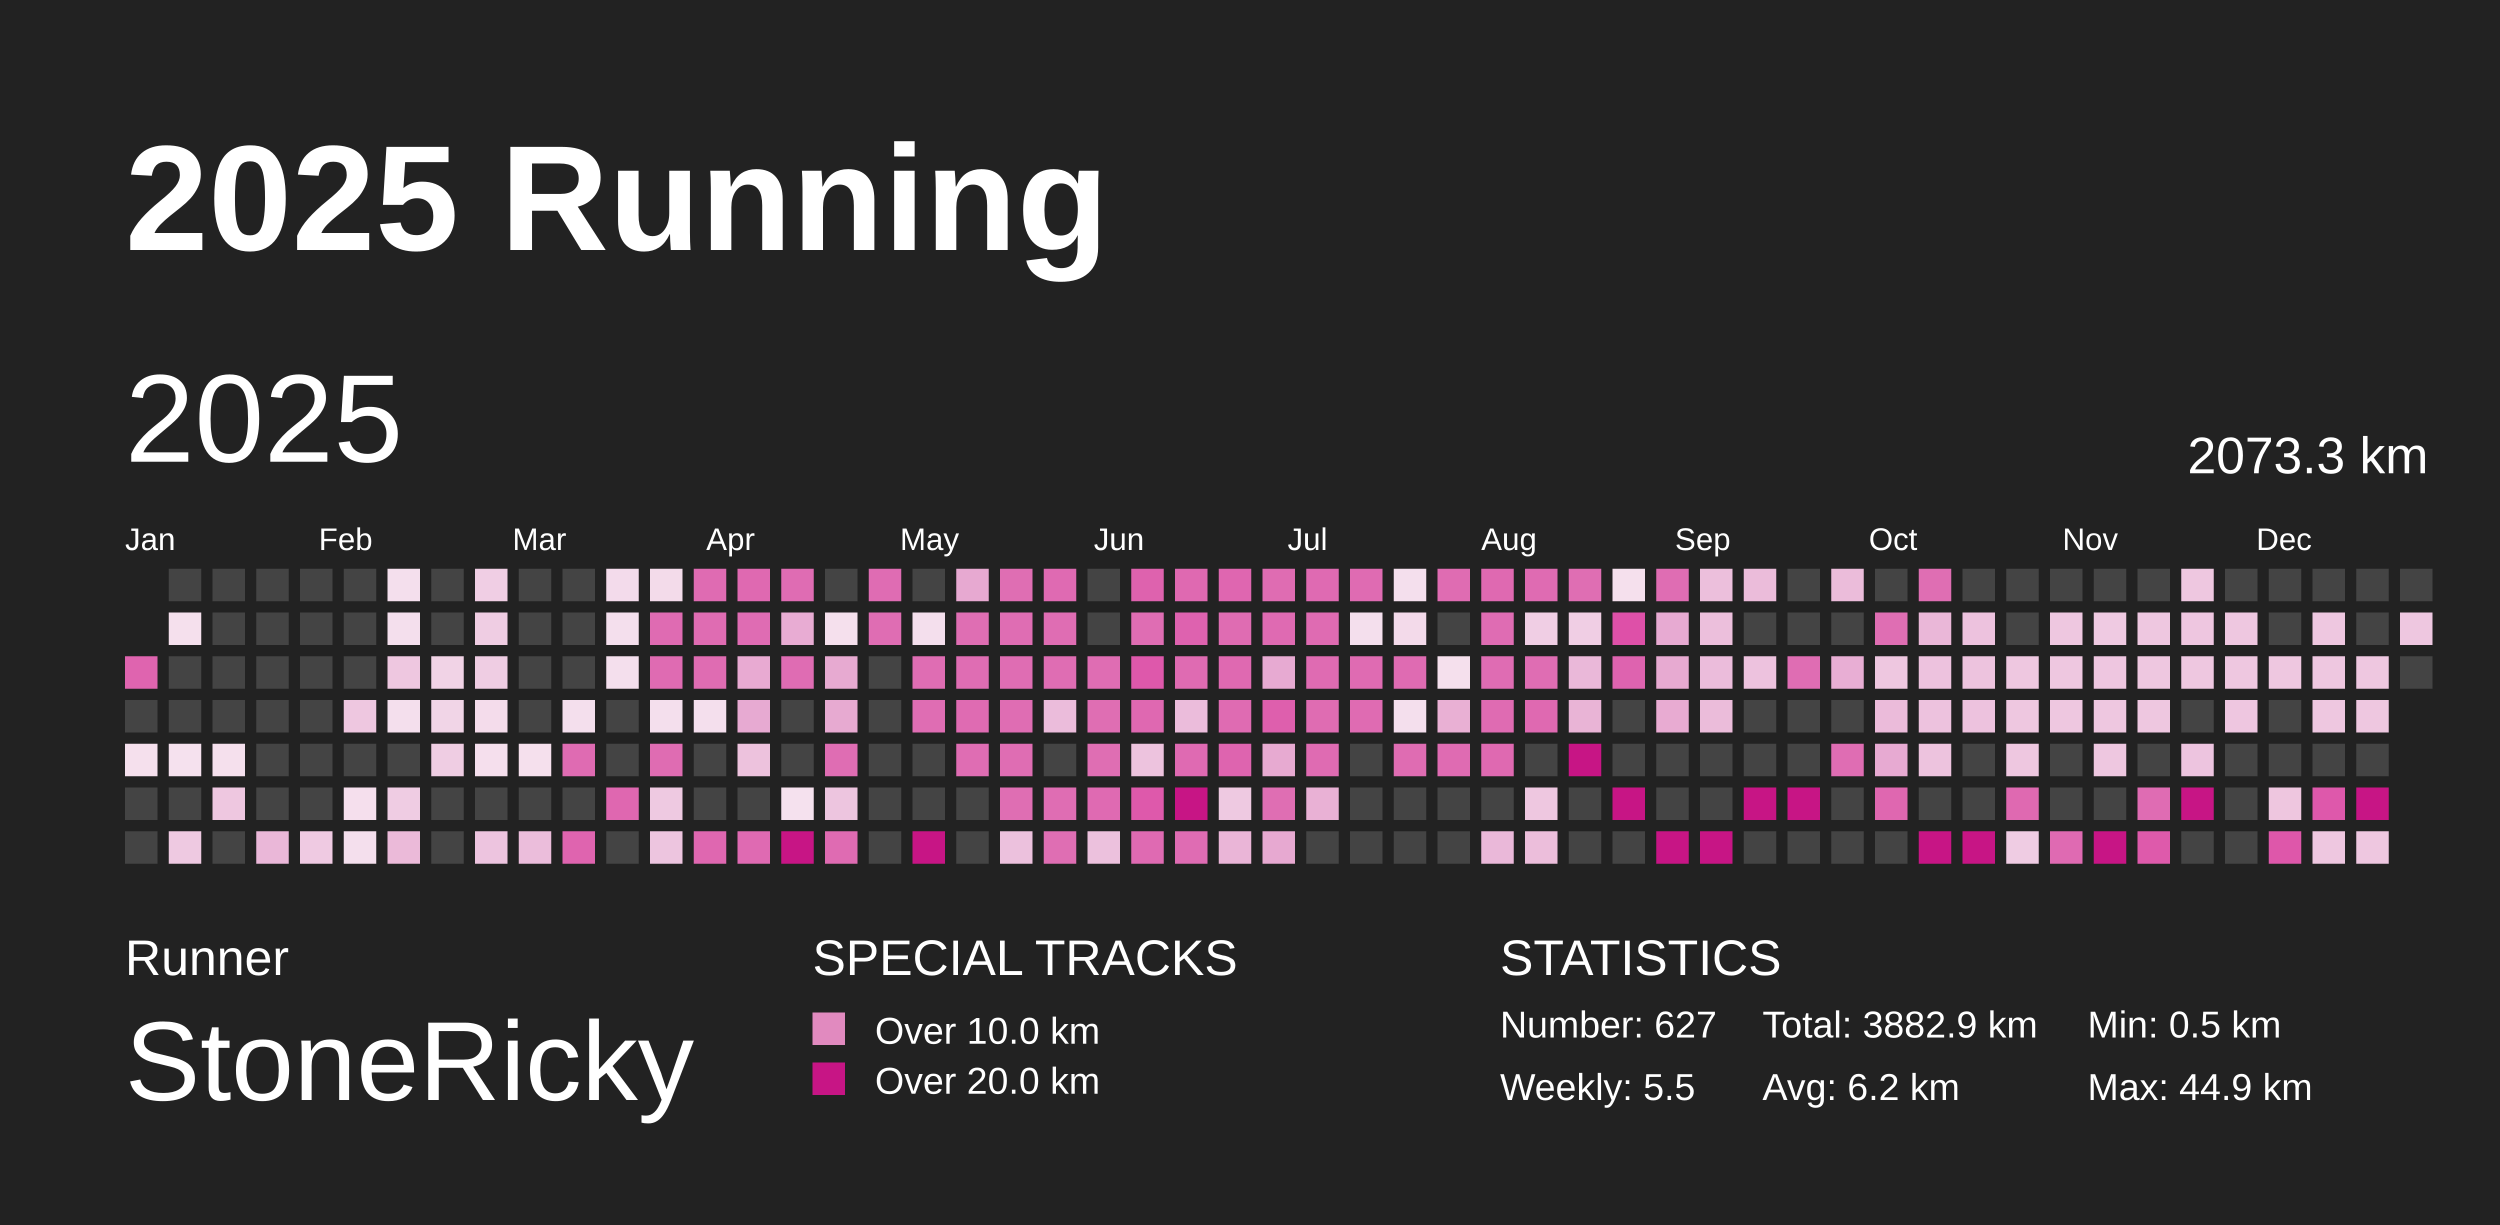
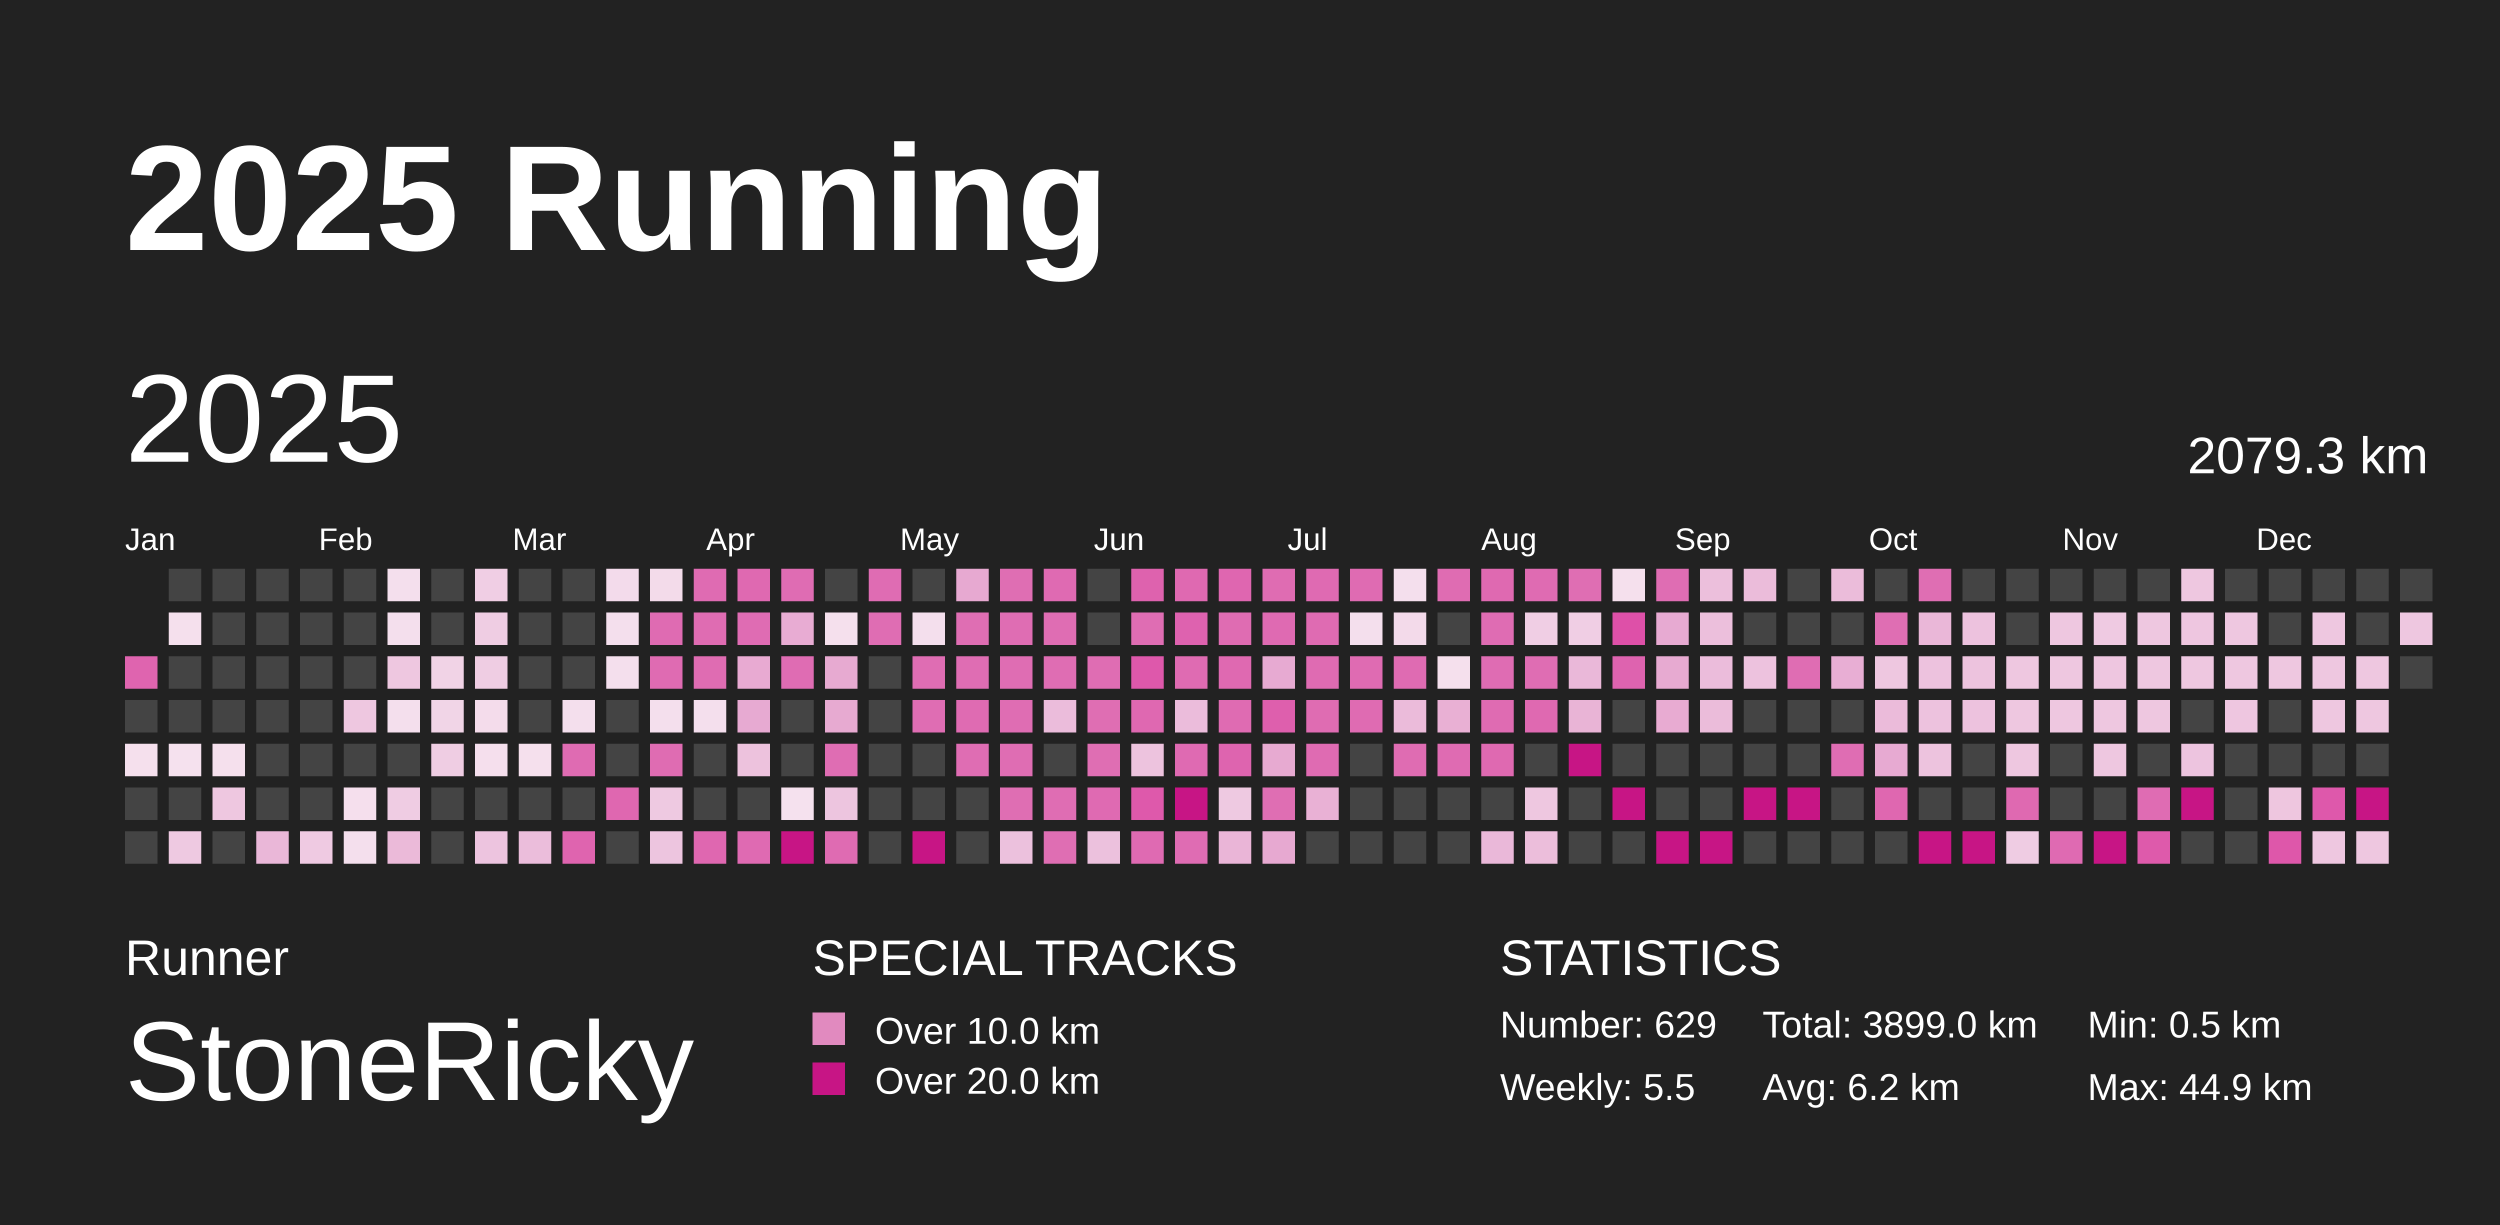
<svg xmlns="http://www.w3.org/2000/svg" baseProfile="full" height="98mm" version="1.1" viewBox="0,0,200,98" width="200mm">
  <defs>
    <pattern height="2" id="indoor-stripe" patternUnits="userSpaceOnUse" width="2">
      <line stroke="white" stroke-opacity="0.45" stroke-width="0.5" x1="0" x2="2" y1="2" y2="0" />
    </pattern>
  </defs>
  <rect fill="#222222" height="98" width="200" x="0" y="0" />
  <text fill="#FFFFFF" style="font-size:12px; font-family:Arial; font-weight:bold;" x="10" y="20">2025 Running</text>
  <text fill="#FFFFFF" style="font-size:4px; font-family:Arial" x="10" y="78">Runner</text>
  <text fill="#FFFFFF" style="font-size:9px; font-family:Arial" x="10" y="88">StoneRicky</text>
  <text fill="#FFFFFF" style="font-size:4px; font-family:Arial" x="65" y="78">SPECIAL TRACKS</text>
  <rect fill="#E18ABF" height="2.6" width="2.6" x="65" y="81" />
  <text fill="#FFFFFF" style="font-size:3px; font-family:Arial" x="70" y="83.5">Over 10.0 km</text>
  <rect fill="#C71585" height="2.6" width="2.6" x="65" y="85" />
  <text fill="#FFFFFF" style="font-size:3px; font-family:Arial" x="70" y="87.5">Over 20.0 km</text>
  <text fill="#FFFFFF" style="font-size:4px; font-family:Arial" x="120" y="78">STATISTICS</text>
-   <text fill="#FFFFFF" style="font-size:3px; font-family:Arial" x="120" y="83">Number: 627</text>
+   <text fill="#FFFFFF" style="font-size:3px; font-family:Arial" x="120" y="83">Number: 629</text>
  <text fill="#FFFFFF" style="font-size:3px; font-family:Arial" x="120" y="88">Weekly: 5.5</text>
-   <text fill="#FFFFFF" style="font-size:3px; font-family:Arial" x="141" y="83">Total: 3882.9 km</text>
+   <text fill="#FFFFFF" style="font-size:3px; font-family:Arial" x="141" y="83">Total: 3899.0 km</text>
  <text fill="#FFFFFF" style="font-size:3px; font-family:Arial" x="141" y="88">Avg: 6.2 km</text>
  <text fill="#FFFFFF" style="font-size:3px; font-family:Arial" x="167" y="83">Min: 0.5 km</text>
  <text fill="#FFFFFF" style="font-size:3px; font-family:Arial" x="167" y="88">Max: 44.9 km</text>
  <text dominant-baseline="hanging" fill="#FFFFFF" style="font-size:10.0px; font-family:Arial;" x="10" y="30">2025</text>
-   <text dominant-baseline="hanging" fill="#FFFFFF" style="font-size:4.125px; font-family:Arial;" x="175" y="35">2073.3 km</text>
+   <text dominant-baseline="hanging" fill="#FFFFFF" style="font-size:4.125px; font-family:Arial;" x="175" y="35">2079.3 km</text>
  <text fill="#FFFFFF" style="font-size:2.5px; font-family:Arial" x="10.0" y="44">Jan</text>
  <text fill="#FFFFFF" style="font-size:2.5px; font-family:Arial" x="25.5" y="44">Feb</text>
  <text fill="#FFFFFF" style="font-size:2.5px; font-family:Arial" x="41.0" y="44">Mar</text>
  <text fill="#FFFFFF" style="font-size:2.5px; font-family:Arial" x="56.5" y="44">Apr</text>
  <text fill="#FFFFFF" style="font-size:2.5px; font-family:Arial" x="72.0" y="44">May</text>
  <text fill="#FFFFFF" style="font-size:2.5px; font-family:Arial" x="87.5" y="44">Jun</text>
  <text fill="#FFFFFF" style="font-size:2.5px; font-family:Arial" x="103.0" y="44">Jul</text>
  <text fill="#FFFFFF" style="font-size:2.5px; font-family:Arial" x="118.5" y="44">Aug</text>
  <text fill="#FFFFFF" style="font-size:2.5px; font-family:Arial" x="134.0" y="44">Sep</text>
  <text fill="#FFFFFF" style="font-size:2.5px; font-family:Arial" x="149.5" y="44">Oct</text>
  <text fill="#FFFFFF" style="font-size:2.5px; font-family:Arial" x="165.0" y="44">Nov</text>
  <text fill="#FFFFFF" style="font-size:2.5px; font-family:Arial" x="180.5" y="44">Dec</text>
  <rect fill="#df64af" height="2.6" width="2.6" x="10.0" y="52.5" />
  <rect fill="#444444" height="2.6" width="2.6" x="10.0" y="56.0" />
  <rect fill="#f5e0ed" height="2.6" width="2.6" x="10.0" y="59.5" />
  <rect fill="#444444" height="2.6" width="2.6" x="10.0" y="63.0" />
  <rect fill="#444444" height="2.6" width="2.6" x="10.0" y="66.5" />
  <rect fill="#444444" height="2.6" width="2.6" x="13.5" y="45.5" />
  <rect fill="#f5e0ed" height="2.6" width="2.6" x="13.5" y="49.0" />
  <rect fill="#444444" height="2.6" width="2.6" x="13.5" y="52.5" />
  <rect fill="#444444" height="2.6" width="2.6" x="13.5" y="56.0" />
  <rect fill="#f5e1ee" height="2.6" width="2.6" x="13.5" y="59.5" />
  <rect fill="#444444" height="2.6" width="2.6" x="13.5" y="63.0" />
  <rect fill="#eec9e1" height="2.6" width="2.6" x="13.5" y="66.5" />
  <rect fill="#444444" height="2.6" width="2.6" x="17.0" y="45.5" />
  <rect fill="#444444" height="2.6" width="2.6" x="17.0" y="49.0" />
  <rect fill="#444444" height="2.6" width="2.6" x="17.0" y="52.5" />
  <rect fill="#444444" height="2.6" width="2.6" x="17.0" y="56.0" />
  <rect fill="#f5e0ed" height="2.6" width="2.6" x="17.0" y="59.5" />
  <rect fill="#eec7e0" height="2.6" width="2.6" x="17.0" y="63.0" />
  <rect fill="#444444" height="2.6" width="2.6" x="17.0" y="66.5" />
  <rect fill="#444444" height="2.6" width="2.6" x="20.5" y="45.5" />
  <rect fill="#444444" height="2.6" width="2.6" x="20.5" y="49.0" />
  <rect fill="#444444" height="2.6" width="2.6" x="20.5" y="52.5" />
  <rect fill="#444444" height="2.6" width="2.6" x="20.5" y="56.0" />
  <rect fill="#444444" height="2.6" width="2.6" x="20.5" y="59.5" />
  <rect fill="#444444" height="2.6" width="2.6" x="20.5" y="63.0" />
  <rect fill="#eab7d8" height="2.6" width="2.6" x="20.5" y="66.5" />
  <rect fill="#444444" height="2.6" width="2.6" x="24.0" y="45.5" />
  <rect fill="#444444" height="2.6" width="2.6" x="24.0" y="49.0" />
  <rect fill="#444444" height="2.6" width="2.6" x="24.0" y="52.5" />
  <rect fill="#444444" height="2.6" width="2.6" x="24.0" y="56.0" />
  <rect fill="#444444" height="2.6" width="2.6" x="24.0" y="59.5" />
  <rect fill="#444444" height="2.6" width="2.6" x="24.0" y="63.0" />
  <rect fill="#efcae2" height="2.6" width="2.6" x="24.0" y="66.5" />
  <rect fill="#444444" height="2.6" width="2.6" x="27.5" y="45.5" />
  <rect fill="#444444" height="2.6" width="2.6" x="27.5" y="49.0" />
  <rect fill="#444444" height="2.6" width="2.6" x="27.5" y="52.5" />
  <rect fill="#eec7e0" height="2.6" width="2.6" x="27.5" y="56.0" />
  <rect fill="#444444" height="2.6" width="2.6" x="27.5" y="59.5" />
  <rect fill="#f5dfed" height="2.6" width="2.6" x="27.5" y="63.0" />
  <rect fill="#f4dfed" height="2.6" width="2.6" x="27.5" y="66.5" />
  <rect fill="#f4dfed" height="2.6" width="2.6" x="31.0" y="45.5" />
  <rect fill="#f4dfed" height="2.6" width="2.6" x="31.0" y="49.0" />
  <rect fill="#eec7e0" height="2.6" width="2.6" x="31.0" y="52.5" />
  <rect fill="#f4dfed" height="2.6" width="2.6" x="31.0" y="56.0" />
  <rect fill="#444444" height="2.6" width="2.6" x="31.0" y="59.5" />
  <rect fill="#efcce3" height="2.6" width="2.6" x="31.0" y="63.0" />
  <rect fill="#ebbad9" height="2.6" width="2.6" x="31.0" y="66.5" />
  <rect fill="#444444" height="2.6" width="2.6" x="34.5" y="45.5" />
  <rect fill="#444444" height="2.6" width="2.6" x="34.5" y="49.0" />
  <rect fill="#f1d3e6" height="2.6" width="2.6" x="34.5" y="52.5" />
  <rect fill="#f1d5e7" height="2.6" width="2.6" x="34.5" y="56.0" />
  <rect fill="#efcde3" height="2.6" width="2.6" x="34.5" y="59.5" />
  <rect fill="#444444" height="2.6" width="2.6" x="34.5" y="63.0" />
  <rect fill="#444444" height="2.6" width="2.6" x="34.5" y="66.5" />
  <rect fill="#f0cee4" height="2.6" width="2.6" x="38.0" y="45.5" />
  <rect fill="#efcde3" height="2.6" width="2.6" x="38.0" y="49.0" />
  <rect fill="#efcde3" height="2.6" width="2.6" x="38.0" y="52.5" />
  <rect fill="#f4dceb" height="2.6" width="2.6" x="38.0" y="56.0" />
  <rect fill="#f5dfed" height="2.6" width="2.6" x="38.0" y="59.5" />
  <rect fill="#444444" height="2.6" width="2.6" x="38.0" y="63.0" />
  <rect fill="#edc4df" height="2.6" width="2.6" x="38.0" y="66.5" />
  <rect fill="#444444" height="2.6" width="2.6" x="41.5" y="45.5" />
  <rect fill="#444444" height="2.6" width="2.6" x="41.5" y="49.0" />
  <rect fill="#444444" height="2.6" width="2.6" x="41.5" y="52.5" />
  <rect fill="#444444" height="2.6" width="2.6" x="41.5" y="56.0" />
  <rect fill="#f5e0ed" height="2.6" width="2.6" x="41.5" y="59.5" />
  <rect fill="#444444" height="2.6" width="2.6" x="41.5" y="63.0" />
  <rect fill="#ebbddb" height="2.6" width="2.6" x="41.5" y="66.5" />
  <rect fill="#444444" height="2.6" width="2.6" x="45.0" y="45.5" />
  <rect fill="#444444" height="2.6" width="2.6" x="45.0" y="49.0" />
  <rect fill="#444444" height="2.6" width="2.6" x="45.0" y="52.5" />
  <rect fill="#f4dfed" height="2.6" width="2.6" x="45.0" y="56.0" />
  <rect fill="#df6bb2" height="2.6" width="2.6" x="45.0" y="59.5" />
  <rect fill="#444444" height="2.6" width="2.6" x="45.0" y="63.0" />
  <rect fill="#df64af" height="2.6" width="2.6" x="45.0" y="66.5" />
  <rect fill="#f3dbeb" height="2.6" width="2.6" x="48.5" y="45.5" />
  <rect fill="#f4dfed" height="2.6" width="2.6" x="48.5" y="49.0" />
  <rect fill="#f4dfed" height="2.6" width="2.6" x="48.5" y="52.5" />
  <rect fill="#444444" height="2.6" width="2.6" x="48.5" y="56.0" />
  <rect fill="#444444" height="2.6" width="2.6" x="48.5" y="59.5" />
  <rect fill="#df67b0" height="2.6" width="2.6" x="48.5" y="63.0" />
  <rect fill="#444444" height="2.6" width="2.6" x="48.5" y="66.5" />
  <rect fill="#f3dbea" height="2.6" width="2.6" x="52.0" y="45.5" />
  <rect fill="#df6bb2" height="2.6" width="2.6" x="52.0" y="49.0" />
  <rect fill="#df6bb2" height="2.6" width="2.6" x="52.0" y="52.5" />
  <rect fill="#f4dfed" height="2.6" width="2.6" x="52.0" y="56.0" />
  <rect fill="#df6cb2" height="2.6" width="2.6" x="52.0" y="59.5" />
  <rect fill="#eec9e1" height="2.6" width="2.6" x="52.0" y="63.0" />
  <rect fill="#edc5df" height="2.6" width="2.6" x="52.0" y="66.5" />
  <rect fill="#df6bb2" height="2.6" width="2.6" x="55.5" y="45.5" />
  <rect fill="#df6cb2" height="2.6" width="2.6" x="55.5" y="49.0" />
  <rect fill="#df6cb2" height="2.6" width="2.6" x="55.5" y="52.5" />
  <rect fill="#f4dfed" height="2.6" width="2.6" x="55.5" y="56.0" />
  <rect fill="#444444" height="2.6" width="2.6" x="55.5" y="59.5" />
  <rect fill="#444444" height="2.6" width="2.6" x="55.5" y="63.0" />
  <rect fill="#df67b0" height="2.6" width="2.6" x="55.5" y="66.5" />
  <rect fill="#df69b1" height="2.6" width="2.6" x="59.0" y="45.5" />
  <rect fill="#df6cb3" height="2.6" width="2.6" x="59.0" y="49.0" />
  <rect fill="#e8aad2" height="2.6" width="2.6" x="59.0" y="52.5" />
  <rect fill="#e7aad2" height="2.6" width="2.6" x="59.0" y="56.0" />
  <rect fill="#edc2dd" height="2.6" width="2.6" x="59.0" y="59.5" />
  <rect fill="#444444" height="2.6" width="2.6" x="59.0" y="63.0" />
  <rect fill="#df6ab2" height="2.6" width="2.6" x="59.0" y="66.5" />
  <rect fill="#df6cb3" height="2.6" width="2.6" x="62.5" y="45.5" />
  <rect fill="#e8acd3" height="2.6" width="2.6" x="62.5" y="49.0" />
  <rect fill="#df6cb3" height="2.6" width="2.6" x="62.5" y="52.5" />
  <rect fill="#444444" height="2.6" width="2.6" x="62.5" y="56.0" />
  <rect fill="#444444" height="2.6" width="2.6" x="62.5" y="59.5" />
  <rect fill="#f5e1ee" height="2.6" width="2.6" x="62.5" y="63.0" />
  <rect fill="#C71585" height="2.6" width="2.6" x="62.5" y="66.5" />
  <rect fill="#444444" height="2.6" width="2.6" x="66.0" y="45.5" />
  <rect fill="#f5e0ed" height="2.6" width="2.6" x="66.0" y="49.0" />
  <rect fill="#e7aad1" height="2.6" width="2.6" x="66.0" y="52.5" />
  <rect fill="#e7aad1" height="2.6" width="2.6" x="66.0" y="56.0" />
  <rect fill="#df6db3" height="2.6" width="2.6" x="66.0" y="59.5" />
  <rect fill="#edc5df" height="2.6" width="2.6" x="66.0" y="63.0" />
  <rect fill="#df6bb2" height="2.6" width="2.6" x="66.0" y="66.5" />
  <rect fill="#df6cb3" height="2.6" width="2.6" x="69.5" y="45.5" />
  <rect fill="#df6db3" height="2.6" width="2.6" x="69.5" y="49.0" />
  <rect fill="#444444" height="2.6" width="2.6" x="69.5" y="52.5" />
  <rect fill="#444444" height="2.6" width="2.6" x="69.5" y="56.0" />
  <rect fill="#444444" height="2.6" width="2.6" x="69.5" y="59.5" />
  <rect fill="#444444" height="2.6" width="2.6" x="69.5" y="63.0" />
  <rect fill="#444444" height="2.6" width="2.6" x="69.5" y="66.5" />
  <rect fill="#444444" height="2.6" width="2.6" x="73.0" y="45.5" />
  <rect fill="#f4dfed" height="2.6" width="2.6" x="73.0" y="49.0" />
  <rect fill="#df6db3" height="2.6" width="2.6" x="73.0" y="52.5" />
  <rect fill="#df6db3" height="2.6" width="2.6" x="73.0" y="56.0" />
  <rect fill="#444444" height="2.6" width="2.6" x="73.0" y="59.5" />
  <rect fill="#444444" height="2.6" width="2.6" x="73.0" y="63.0" />
  <rect fill="#C71585" height="2.6" width="2.6" x="73.0" y="66.5" />
  <rect fill="#e7a9d1" height="2.6" width="2.6" x="76.5" y="45.5" />
  <rect fill="#df6eb3" height="2.6" width="2.6" x="76.5" y="49.0" />
  <rect fill="#df6db3" height="2.6" width="2.6" x="76.5" y="52.5" />
  <rect fill="#df6bb2" height="2.6" width="2.6" x="76.5" y="56.0" />
  <rect fill="#df6db3" height="2.6" width="2.6" x="76.5" y="59.5" />
  <rect fill="#444444" height="2.6" width="2.6" x="76.5" y="63.0" />
  <rect fill="#444444" height="2.6" width="2.6" x="76.5" y="66.5" />
  <rect fill="#df6eb3" height="2.6" width="2.6" x="80.0" y="45.5" />
  <rect fill="#df6db3" height="2.6" width="2.6" x="80.0" y="49.0" />
  <rect fill="#df6db3" height="2.6" width="2.6" x="80.0" y="52.5" />
  <rect fill="#df6db3" height="2.6" width="2.6" x="80.0" y="56.0" />
  <rect fill="#df6db3" height="2.6" width="2.6" x="80.0" y="59.5" />
  <rect fill="#df6eb3" height="2.6" width="2.6" x="80.0" y="63.0" />
  <rect fill="#ecc1dd" height="2.6" width="2.6" x="80.0" y="66.5" />
  <rect fill="#df6ab2" height="2.6" width="2.6" x="83.5" y="45.5" />
  <rect fill="#df6db3" height="2.6" width="2.6" x="83.5" y="49.0" />
  <rect fill="#df6db3" height="2.6" width="2.6" x="83.5" y="52.5" />
  <rect fill="#ebbcdb" height="2.6" width="2.6" x="83.5" y="56.0" />
  <rect fill="#444444" height="2.6" width="2.6" x="83.5" y="59.5" />
  <rect fill="#df6db3" height="2.6" width="2.6" x="83.5" y="63.0" />
  <rect fill="#df6eb3" height="2.6" width="2.6" x="83.5" y="66.5" />
  <rect fill="#444444" height="2.6" width="2.6" x="87.0" y="45.5" />
  <rect fill="#444444" height="2.6" width="2.6" x="87.0" y="49.0" />
  <rect fill="#df6db3" height="2.6" width="2.6" x="87.0" y="52.5" />
  <rect fill="#df6eb3" height="2.6" width="2.6" x="87.0" y="56.0" />
  <rect fill="#df6eb3" height="2.6" width="2.6" x="87.0" y="59.5" />
  <rect fill="#df6ab2" height="2.6" width="2.6" x="87.0" y="63.0" />
  <rect fill="#ecc1dd" height="2.6" width="2.6" x="87.0" y="66.5" />
  <rect fill="#de62ae" height="2.6" width="2.6" x="90.5" y="45.5" />
  <rect fill="#df6db3" height="2.6" width="2.6" x="90.5" y="49.0" />
  <rect fill="#de58ab" height="2.6" width="2.6" x="90.5" y="52.5" />
  <rect fill="#df68b1" height="2.6" width="2.6" x="90.5" y="56.0" />
  <rect fill="#edc3de" height="2.6" width="2.6" x="90.5" y="59.5" />
  <rect fill="#de59ab" height="2.6" width="2.6" x="90.5" y="63.0" />
  <rect fill="#df6ab2" height="2.6" width="2.6" x="90.5" y="66.5" />
  <rect fill="#df69b1" height="2.6" width="2.6" x="94.0" y="45.5" />
  <rect fill="#de62af" height="2.6" width="2.6" x="94.0" y="49.0" />
  <rect fill="#df6bb2" height="2.6" width="2.6" x="94.0" y="52.5" />
  <rect fill="#ebbcdb" height="2.6" width="2.6" x="94.0" y="56.0" />
  <rect fill="#df6ab2" height="2.6" width="2.6" x="94.0" y="59.5" />
  <rect fill="#C71585" height="2.6" width="2.6" x="94.0" y="63.0" />
  <rect fill="#df6cb3" height="2.6" width="2.6" x="94.0" y="66.5" />
  <rect fill="#df66b0" height="2.6" width="2.6" x="97.5" y="45.5" />
  <rect fill="#df6cb2" height="2.6" width="2.6" x="97.5" y="49.0" />
  <rect fill="#df69b1" height="2.6" width="2.6" x="97.5" y="52.5" />
  <rect fill="#df6bb2" height="2.6" width="2.6" x="97.5" y="56.0" />
  <rect fill="#de64af" height="2.6" width="2.6" x="97.5" y="59.5" />
  <rect fill="#eec9e1" height="2.6" width="2.6" x="97.5" y="63.0" />
  <rect fill="#eab5d7" height="2.6" width="2.6" x="97.5" y="66.5" />
  <rect fill="#df6cb2" height="2.6" width="2.6" x="101.0" y="45.5" />
  <rect fill="#df6ab2" height="2.6" width="2.6" x="101.0" y="49.0" />
  <rect fill="#e7aad2" height="2.6" width="2.6" x="101.0" y="52.5" />
  <rect fill="#de5fad" height="2.6" width="2.6" x="101.0" y="56.0" />
  <rect fill="#e7aad1" height="2.6" width="2.6" x="101.0" y="59.5" />
  <rect fill="#df6eb3" height="2.6" width="2.6" x="101.0" y="63.0" />
  <rect fill="#e7a9d1" height="2.6" width="2.6" x="101.0" y="66.5" />
  <rect fill="#df6ab2" height="2.6" width="2.6" x="104.5" y="45.5" />
  <rect fill="#df6bb2" height="2.6" width="2.6" x="104.5" y="49.0" />
  <rect fill="#df6bb2" height="2.6" width="2.6" x="104.5" y="52.5" />
  <rect fill="#df6cb2" height="2.6" width="2.6" x="104.5" y="56.0" />
  <rect fill="#df6bb2" height="2.6" width="2.6" x="104.5" y="59.5" />
  <rect fill="#e9b1d5" height="2.6" width="2.6" x="104.5" y="63.0" />
  <rect fill="#444444" height="2.6" width="2.6" x="104.5" y="66.5" />
  <rect fill="#df6bb2" height="2.6" width="2.6" x="108.0" y="45.5" />
  <rect fill="#f4dfed" height="2.6" width="2.6" x="108.0" y="49.0" />
  <rect fill="#df6bb2" height="2.6" width="2.6" x="108.0" y="52.5" />
  <rect fill="#df6bb2" height="2.6" width="2.6" x="108.0" y="56.0" />
  <rect fill="#444444" height="2.6" width="2.6" x="108.0" y="59.5" />
  <rect fill="#444444" height="2.6" width="2.6" x="108.0" y="63.0" />
  <rect fill="#444444" height="2.6" width="2.6" x="108.0" y="66.5" />
  <rect fill="#f4dfed" height="2.6" width="2.6" x="111.5" y="45.5" />
  <rect fill="#f3daea" height="2.6" width="2.6" x="111.5" y="49.0" />
  <rect fill="#df6bb2" height="2.6" width="2.6" x="111.5" y="52.5" />
-   <rect fill="#f4dfed" height="2.6" width="2.6" x="111.5" y="56.0" />
+   <rect fill="#ebbbda" height="2.6" width="2.6" x="111.5" y="56.0" />
  <rect fill="#df6cb2" height="2.6" width="2.6" x="111.5" y="59.5" />
  <rect fill="#444444" height="2.6" width="2.6" x="111.5" y="63.0" />
  <rect fill="#444444" height="2.6" width="2.6" x="111.5" y="66.5" />
  <rect fill="#df6cb2" height="2.6" width="2.6" x="115.0" y="45.5" />
  <rect fill="#444444" height="2.6" width="2.6" x="115.0" y="49.0" />
  <rect fill="#f5e0ed" height="2.6" width="2.6" x="115.0" y="52.5" />
  <rect fill="#e9b0d4" height="2.6" width="2.6" x="115.0" y="56.0" />
  <rect fill="#df6bb2" height="2.6" width="2.6" x="115.0" y="59.5" />
  <rect fill="#444444" height="2.6" width="2.6" x="115.0" y="63.0" />
  <rect fill="#444444" height="2.6" width="2.6" x="115.0" y="66.5" />
  <rect fill="#df69b1" height="2.6" width="2.6" x="118.5" y="45.5" />
  <rect fill="#df6cb3" height="2.6" width="2.6" x="118.5" y="49.0" />
  <rect fill="#df6cb3" height="2.6" width="2.6" x="118.5" y="52.5" />
  <rect fill="#df6bb2" height="2.6" width="2.6" x="118.5" y="56.0" />
  <rect fill="#df69b1" height="2.6" width="2.6" x="118.5" y="59.5" />
  <rect fill="#444444" height="2.6" width="2.6" x="118.5" y="63.0" />
  <rect fill="#eab8d9" height="2.6" width="2.6" x="118.5" y="66.5" />
  <rect fill="#df6bb2" height="2.6" width="2.6" x="122.0" y="45.5" />
  <rect fill="#f0cee4" height="2.6" width="2.6" x="122.0" y="49.0" />
  <rect fill="#df6db3" height="2.6" width="2.6" x="122.0" y="52.5" />
  <rect fill="#df69b1" height="2.6" width="2.6" x="122.0" y="56.0" />
  <rect fill="#444444" height="2.6" width="2.6" x="122.0" y="59.5" />
  <rect fill="#eec7e0" height="2.6" width="2.6" x="122.0" y="63.0" />
  <rect fill="#ecbedb" height="2.6" width="2.6" x="122.0" y="66.5" />
  <rect fill="#df6eb3" height="2.6" width="2.6" x="125.5" y="45.5" />
  <rect fill="#f0cee4" height="2.6" width="2.6" x="125.5" y="49.0" />
  <rect fill="#eab8d9" height="2.6" width="2.6" x="125.5" y="52.5" />
  <rect fill="#e9b4d6" height="2.6" width="2.6" x="125.5" y="56.0" />
  <rect fill="#C71585" height="2.6" width="2.6" x="125.5" y="59.5" />
  <rect fill="#444444" height="2.6" width="2.6" x="125.5" y="63.0" />
  <rect fill="#444444" height="2.6" width="2.6" x="125.5" y="66.5" />
  <rect fill="#f5e0ed" height="2.6" width="2.6" x="129.0" y="45.5" />
  <rect fill="#de50a8" height="2.6" width="2.6" x="129.0" y="49.0" />
  <rect fill="#de63af" height="2.6" width="2.6" x="129.0" y="52.5" />
  <rect fill="#444444" height="2.6" width="2.6" x="129.0" y="56.0" />
  <rect fill="#444444" height="2.6" width="2.6" x="129.0" y="59.5" />
  <rect fill="#C71585" height="2.6" width="2.6" x="129.0" y="63.0" />
  <rect fill="#444444" height="2.6" width="2.6" x="129.0" y="66.5" />
  <rect fill="#df6db3" height="2.6" width="2.6" x="132.5" y="45.5" />
  <rect fill="#e7aad2" height="2.6" width="2.6" x="132.5" y="49.0" />
  <rect fill="#e7aad1" height="2.6" width="2.6" x="132.5" y="52.5" />
  <rect fill="#e8abd2" height="2.6" width="2.6" x="132.5" y="56.0" />
  <rect fill="#444444" height="2.6" width="2.6" x="132.5" y="59.5" />
  <rect fill="#444444" height="2.6" width="2.6" x="132.5" y="63.0" />
  <rect fill="#C71585" height="2.6" width="2.6" x="132.5" y="66.5" />
  <rect fill="#ecbfdc" height="2.6" width="2.6" x="136.0" y="45.5" />
  <rect fill="#ecbfdc" height="2.6" width="2.6" x="136.0" y="49.0" />
  <rect fill="#ebbcdb" height="2.6" width="2.6" x="136.0" y="52.5" />
  <rect fill="#ebbcda" height="2.6" width="2.6" x="136.0" y="56.0" />
  <rect fill="#444444" height="2.6" width="2.6" x="136.0" y="59.5" />
  <rect fill="#444444" height="2.6" width="2.6" x="136.0" y="63.0" />
  <rect fill="#C71585" height="2.6" width="2.6" x="136.0" y="66.5" />
  <rect fill="#ebbcda" height="2.6" width="2.6" x="139.5" y="45.5" />
  <rect fill="#444444" height="2.6" width="2.6" x="139.5" y="49.0" />
  <rect fill="#edc2de" height="2.6" width="2.6" x="139.5" y="52.5" />
  <rect fill="#444444" height="2.6" width="2.6" x="139.5" y="56.0" />
  <rect fill="#444444" height="2.6" width="2.6" x="139.5" y="59.5" />
  <rect fill="#C71585" height="2.6" width="2.6" x="139.5" y="63.0" />
  <rect fill="#444444" height="2.6" width="2.6" x="139.5" y="66.5" />
  <rect fill="#444444" height="2.6" width="2.6" x="143.0" y="45.5" />
  <rect fill="#444444" height="2.6" width="2.6" x="143.0" y="49.0" />
  <rect fill="#df6db3" height="2.6" width="2.6" x="143.0" y="52.5" />
  <rect fill="#444444" height="2.6" width="2.6" x="143.0" y="56.0" />
  <rect fill="#444444" height="2.6" width="2.6" x="143.0" y="59.5" />
  <rect fill="#C71585" height="2.6" width="2.6" x="143.0" y="63.0" />
  <rect fill="#444444" height="2.6" width="2.6" x="143.0" y="66.5" />
  <rect fill="#ebbcda" height="2.6" width="2.6" x="146.5" y="45.5" />
  <rect fill="#444444" height="2.6" width="2.6" x="146.5" y="49.0" />
  <rect fill="#e8aed4" height="2.6" width="2.6" x="146.5" y="52.5" />
  <rect fill="#444444" height="2.6" width="2.6" x="146.5" y="56.0" />
  <rect fill="#df6db3" height="2.6" width="2.6" x="146.5" y="59.5" />
  <rect fill="#444444" height="2.6" width="2.6" x="146.5" y="63.0" />
  <rect fill="#444444" height="2.6" width="2.6" x="146.5" y="66.5" />
  <rect fill="#444444" height="2.6" width="2.6" x="150.0" y="45.5" />
  <rect fill="#df6eb3" height="2.6" width="2.6" x="150.0" y="49.0" />
  <rect fill="#eec7e0" height="2.6" width="2.6" x="150.0" y="52.5" />
  <rect fill="#ebbbda" height="2.6" width="2.6" x="150.0" y="56.0" />
  <rect fill="#e7aad2" height="2.6" width="2.6" x="150.0" y="59.5" />
  <rect fill="#df67b0" height="2.6" width="2.6" x="150.0" y="63.0" />
  <rect fill="#444444" height="2.6" width="2.6" x="150.0" y="66.5" />
  <rect fill="#df6eb3" height="2.6" width="2.6" x="153.5" y="45.5" />
  <rect fill="#eab7d8" height="2.6" width="2.6" x="153.5" y="49.0" />
  <rect fill="#edc2de" height="2.6" width="2.6" x="153.5" y="52.5" />
  <rect fill="#edc2de" height="2.6" width="2.6" x="153.5" y="56.0" />
  <rect fill="#edc3de" height="2.6" width="2.6" x="153.5" y="59.5" />
  <rect fill="#444444" height="2.6" width="2.6" x="153.5" y="63.0" />
  <rect fill="#C71585" height="2.6" width="2.6" x="153.5" y="66.5" />
  <rect fill="#444444" height="2.6" width="2.6" x="157.0" y="45.5" />
  <rect fill="#edc2de" height="2.6" width="2.6" x="157.0" y="49.0" />
  <rect fill="#edc3de" height="2.6" width="2.6" x="157.0" y="52.5" />
  <rect fill="#edc2de" height="2.6" width="2.6" x="157.0" y="56.0" />
  <rect fill="#444444" height="2.6" width="2.6" x="157.0" y="59.5" />
  <rect fill="#444444" height="2.6" width="2.6" x="157.0" y="63.0" />
  <rect fill="#C71585" height="2.6" width="2.6" x="157.0" y="66.5" />
  <rect fill="#444444" height="2.6" width="2.6" x="160.5" y="45.5" />
  <rect fill="#444444" height="2.6" width="2.6" x="160.5" y="49.0" />
  <rect fill="#eec7e0" height="2.6" width="2.6" x="160.5" y="52.5" />
  <rect fill="#eec7e0" height="2.6" width="2.6" x="160.5" y="56.0" />
  <rect fill="#eec7e0" height="2.6" width="2.6" x="160.5" y="59.5" />
  <rect fill="#df69b1" height="2.6" width="2.6" x="160.5" y="63.0" />
  <rect fill="#efcce3" height="2.6" width="2.6" x="160.5" y="66.5" />
  <rect fill="#444444" height="2.6" width="2.6" x="164.0" y="45.5" />
  <rect fill="#eec7e0" height="2.6" width="2.6" x="164.0" y="49.0" />
  <rect fill="#eec7e0" height="2.6" width="2.6" x="164.0" y="52.5" />
  <rect fill="#eec7e0" height="2.6" width="2.6" x="164.0" y="56.0" />
  <rect fill="#444444" height="2.6" width="2.6" x="164.0" y="59.5" />
  <rect fill="#444444" height="2.6" width="2.6" x="164.0" y="63.0" />
  <rect fill="#df6ab2" height="2.6" width="2.6" x="164.0" y="66.5" />
  <rect fill="#444444" height="2.6" width="2.6" x="167.5" y="45.5" />
  <rect fill="#efcae2" height="2.6" width="2.6" x="167.5" y="49.0" />
  <rect fill="#eec6e0" height="2.6" width="2.6" x="167.5" y="52.5" />
  <rect fill="#eec7e0" height="2.6" width="2.6" x="167.5" y="56.0" />
  <rect fill="#eec7e0" height="2.6" width="2.6" x="167.5" y="59.5" />
  <rect fill="#444444" height="2.6" width="2.6" x="167.5" y="63.0" />
  <rect fill="#C71585" height="2.6" width="2.6" x="167.5" y="66.5" />
  <rect fill="#444444" height="2.6" width="2.6" x="171.0" y="45.5" />
  <rect fill="#eec7e0" height="2.6" width="2.6" x="171.0" y="49.0" />
  <rect fill="#eec7e0" height="2.6" width="2.6" x="171.0" y="52.5" />
  <rect fill="#eec7e0" height="2.6" width="2.6" x="171.0" y="56.0" />
  <rect fill="#444444" height="2.6" width="2.6" x="171.0" y="59.5" />
  <rect fill="#df6cb3" height="2.6" width="2.6" x="171.0" y="63.0" />
  <rect fill="#de5aab" height="2.6" width="2.6" x="171.0" y="66.5" />
  <rect fill="#eec7e0" height="2.6" width="2.6" x="174.5" y="45.5" />
  <rect fill="#eec6e0" height="2.6" width="2.6" x="174.5" y="49.0" />
  <rect fill="#eec7e0" height="2.6" width="2.6" x="174.5" y="52.5" />
  <rect fill="#444444" height="2.6" width="2.6" x="174.5" y="56.0" />
  <rect fill="#edc4df" height="2.6" width="2.6" x="174.5" y="59.5" />
  <rect fill="#C71585" height="2.6" width="2.6" x="174.5" y="63.0" />
  <rect fill="#444444" height="2.6" width="2.6" x="174.5" y="66.5" />
  <rect fill="#444444" height="2.6" width="2.6" x="178.0" y="45.5" />
  <rect fill="#eec7e0" height="2.6" width="2.6" x="178.0" y="49.0" />
  <rect fill="#eec7e0" height="2.6" width="2.6" x="178.0" y="52.5" />
  <rect fill="#eec6e0" height="2.6" width="2.6" x="178.0" y="56.0" />
  <rect fill="#444444" height="2.6" width="2.6" x="178.0" y="59.5" />
  <rect fill="#444444" height="2.6" width="2.6" x="178.0" y="63.0" />
  <rect fill="#444444" height="2.6" width="2.6" x="178.0" y="66.5" />
  <rect fill="#444444" height="2.6" width="2.6" x="181.5" y="45.5" />
  <rect fill="#444444" height="2.6" width="2.6" x="181.5" y="49.0" />
  <rect fill="#eec7e0" height="2.6" width="2.6" x="181.5" y="52.5" />
  <rect fill="#444444" height="2.6" width="2.6" x="181.5" y="56.0" />
  <rect fill="#444444" height="2.6" width="2.6" x="181.5" y="59.5" />
  <rect fill="#eec6df" height="2.6" width="2.6" x="181.5" y="63.0" />
  <rect fill="#de57aa" height="2.6" width="2.6" x="181.5" y="66.5" />
  <rect fill="#444444" height="2.6" width="2.6" x="185.0" y="45.5" />
  <rect fill="#eec7e0" height="2.6" width="2.6" x="185.0" y="49.0" />
  <rect fill="#eec7e0" height="2.6" width="2.6" x="185.0" y="52.5" />
  <rect fill="#eec7e0" height="2.6" width="2.6" x="185.0" y="56.0" />
  <rect fill="#444444" height="2.6" width="2.6" x="185.0" y="59.5" />
  <rect fill="#de58ab" height="2.6" width="2.6" x="185.0" y="63.0" />
  <rect fill="#eec7e0" height="2.6" width="2.6" x="185.0" y="66.5" />
  <rect fill="#444444" height="2.6" width="2.6" x="188.5" y="45.5" />
  <rect fill="#444444" height="2.6" width="2.6" x="188.5" y="49.0" />
  <rect fill="#eec7e0" height="2.6" width="2.6" x="188.5" y="52.5" />
  <rect fill="#eec7e0" height="2.6" width="2.6" x="188.5" y="56.0" />
  <rect fill="#444444" height="2.6" width="2.6" x="188.5" y="59.5" />
  <rect fill="#C71585" height="2.6" width="2.6" x="188.5" y="63.0" />
  <rect fill="#eec7e0" height="2.6" width="2.6" x="188.5" y="66.5" />
  <rect fill="#444444" height="2.6" width="2.6" x="192.0" y="45.5" />
  <rect fill="#eec7e0" height="2.6" width="2.6" x="192.0" y="49.0" />
  <rect fill="#444444" height="2.6" width="2.6" x="192.0" y="52.5" />
</svg>
